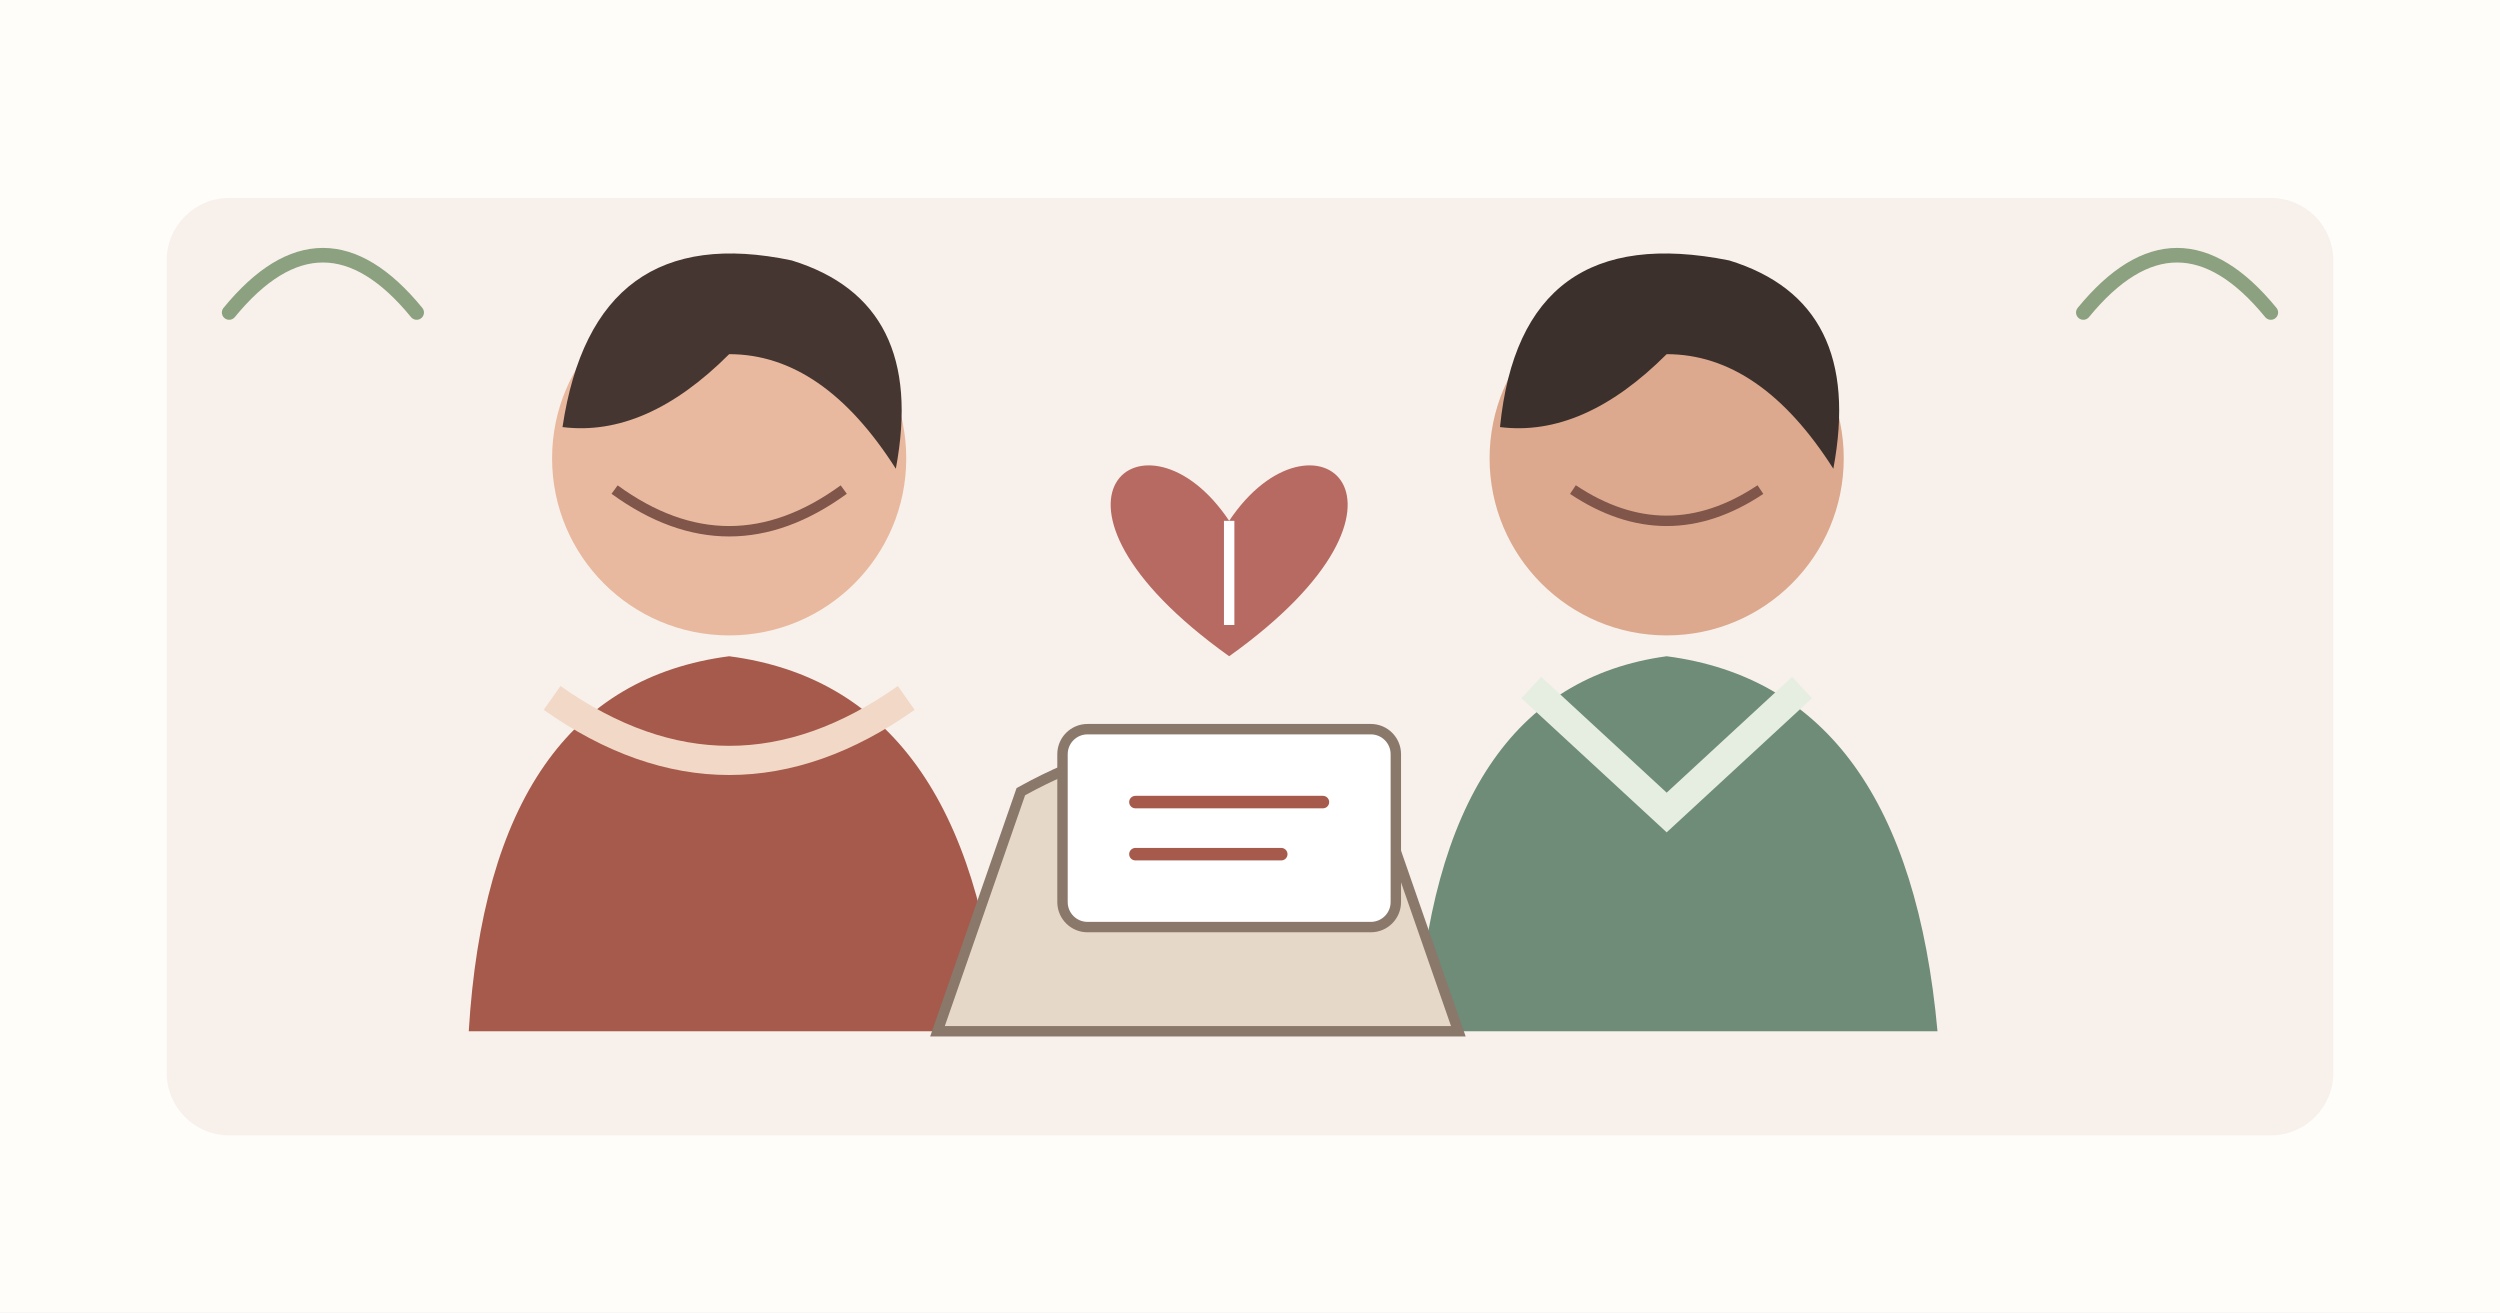
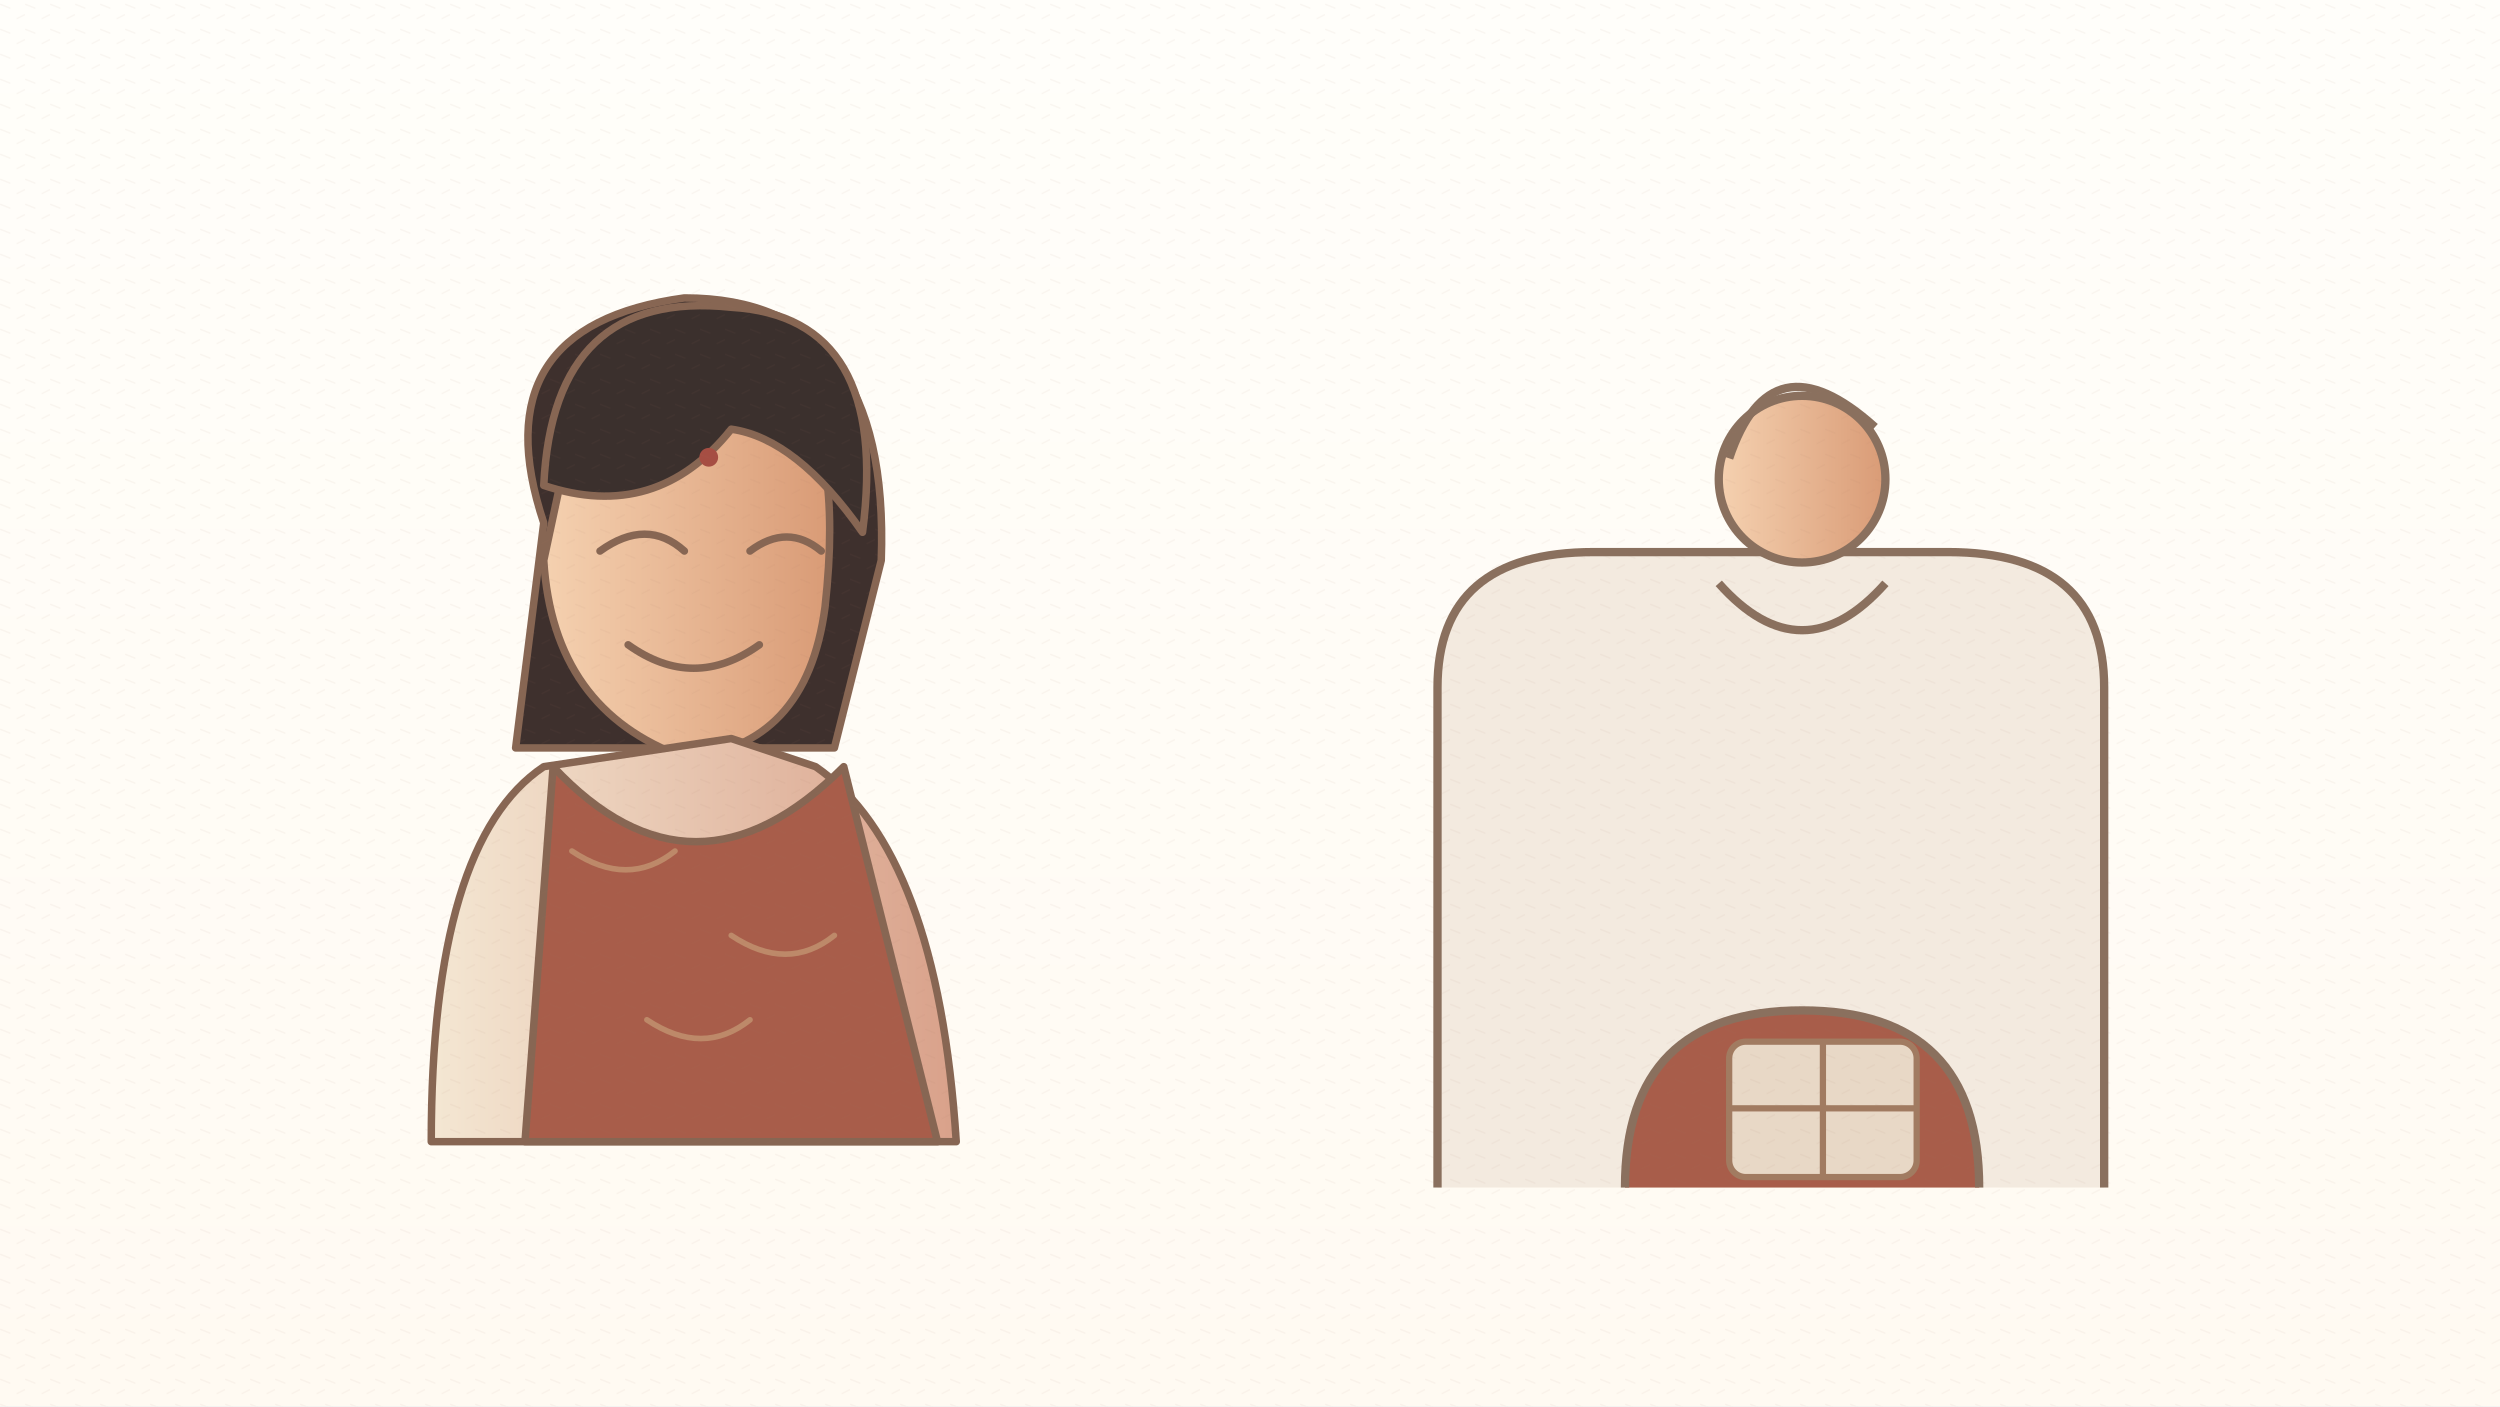
- <svg xmlns="http://www.w3.org/2000/svg" viewBox="0 0 1200 630">
-   <rect width="1200" height="630" fill="#fffdf9" />
-   <rect x="80" y="95" width="1040" height="450" rx="30" fill="#f8f1eb" />
-   <circle cx="350" cy="220" r="85" fill="#e8b99f" />
-   <path d="M270 205 Q285 105 380 125 Q445 145 430 225 Q395 170 350 170 Q310 210 270 205" fill="#463631" />
-   <path d="M295 235 Q350 275 405 235" fill="none" stroke="#80554a" stroke-width="5" />
-   <path d="M225 495 Q235 330 350 315 Q465 330 480 495Z" fill="#a65a4b" />
-   <path d="M265 335 Q350 395 435 335" fill="none" stroke="#f2d8c7" stroke-width="14" />
-   <circle cx="800" cy="220" r="85" fill="#dca98e" />
-   <path d="M720 205 Q730 105 830 125 Q895 145 880 225 Q845 170 800 170 Q760 210 720 205" fill="#3c302d" />
-   <path d="M755 235 Q800 265 845 235" fill="none" stroke="#80554a" stroke-width="5" />
-   <path d="M680 495 Q690 330 800 315 Q915 330 930 495Z" fill="#6e8c78" />
-   <path d="M735 330 L800 390 L865 330" fill="none" stroke="#e6eee2" stroke-width="14" />
-   <path d="M490 380 Q580 330 660 380 L700 495 L450 495Z" fill="#e6d8c9" stroke="#8a786b" stroke-width="5" />
-   <rect x="510" y="350" width="160" height="95" rx="12" fill="#fff" stroke="#8a786b" stroke-width="5" />
-   <path d="M545 385 H635 M545 410 H615" stroke="#a65a4b" stroke-width="6" stroke-linecap="round" />
-   <path d="M590 250 C550 190 485 240 590 315 C695 240 630 190 590 250Z" fill="#b66a62" />
-   <path d="M590 250 L590 300" stroke="#fff" stroke-width="5" />
-   <path d="M110 150 Q155 95 200 150 M1000 150 Q1045 95 1090 150" fill="none" stroke="#8ca17f" stroke-width="7" stroke-linecap="round" />
+ <svg xmlns="http://www.w3.org/2000/svg" viewBox="0 0 1200 675">
+   <defs>
+     <linearGradient id="paper" x2="0" y2="1">
+       <stop stop-color="#fffefa" />
+       <stop offset="1" stop-color="#fffaf2" />
+     </linearGradient>
+     <linearGradient id="skin">
+       <stop stop-color="#f5d1b0" />
+       <stop offset="1" stop-color="#d99b76" />
+     </linearGradient>
+     <linearGradient id="cloth">
+       <stop stop-color="#f4e7d3" />
+       <stop offset="1" stop-color="#d9a18a" />
+     </linearGradient>
+     <pattern id="pencil" width="12" height="12" patternUnits="userSpaceOnUse">
+       <path d="M0 2l5 2m3 5l4-2" stroke="#9c715c" stroke-width=".7" opacity=".2" />
+     </pattern>
+   </defs>
+   <rect width="1200" height="675" fill="url(#paper)" />
+   <g transform="translate(180 125) scale(0.9)" stroke="#876653" stroke-width="4" stroke-linecap="round" stroke-linejoin="round">
+     <path d="M90 140Q55 35 165 20Q275 20 270 160L245 260H75Z" fill="#3e302d" />
+     <path d="M105 90Q130 25 220 65Q250 95 240 185Q230 260 165 265Q95 240 90 160Z" fill="url(#skin)" />
+     <path d="M90 120Q95 15 190 25Q275 30 260 145Q225 95 190 90Q150 140 90 120" fill="#3b302d" />
+     <path d="M120 155q25-18 45 0m35 0q20-15 38 0M135 205q35 25 70 0" fill="none" />
+     <circle cx="178" cy="105" r="5" fill="#a64e43" stroke="none" />
+     <path d="M90 270Q30 310 30 470H310Q300 315 235 270L190 255Z" fill="url(#cloth)" />
+     <path d="M95 270Q170 350 250 270L300 470H80Z" fill="#a85d4a" />
+     <path d="M105 315q30 20 55 0m30 45q30 20 55 0m-100 45q30 20 55 0" fill="none" stroke="#bd8969" stroke-width="3" />
+   </g>
+   <g transform="translate(690 150)" stroke="#8a705e" stroke-width="4" stroke-linejoin="round">
+     <path d="M0 420V180q0-65 75-65h170q75 0 75 65v240" fill="#f3eadf" />
+     <circle cx="175" cy="80" r="40" fill="url(#skin)" />
+     <path d="M140 70q20-60 70-15" fill="none" />
+     <path d="M135 130q40 45 80 0" fill="none" />
+     <path d="M90 420q0-85 85-85t85 85" fill="#a85d4a" />
+   </g>
+   <g transform="translate(830 500)" fill="#e8d8c6" stroke="#a17b61" stroke-width="3">
+     <rect width="90" height="65" rx="8" />
+     <path d="M45 0v65M0 32h90" />
+   </g>
+   <rect width="1200" height="675" fill="url(#pencil)" opacity=".28" />
</svg>
